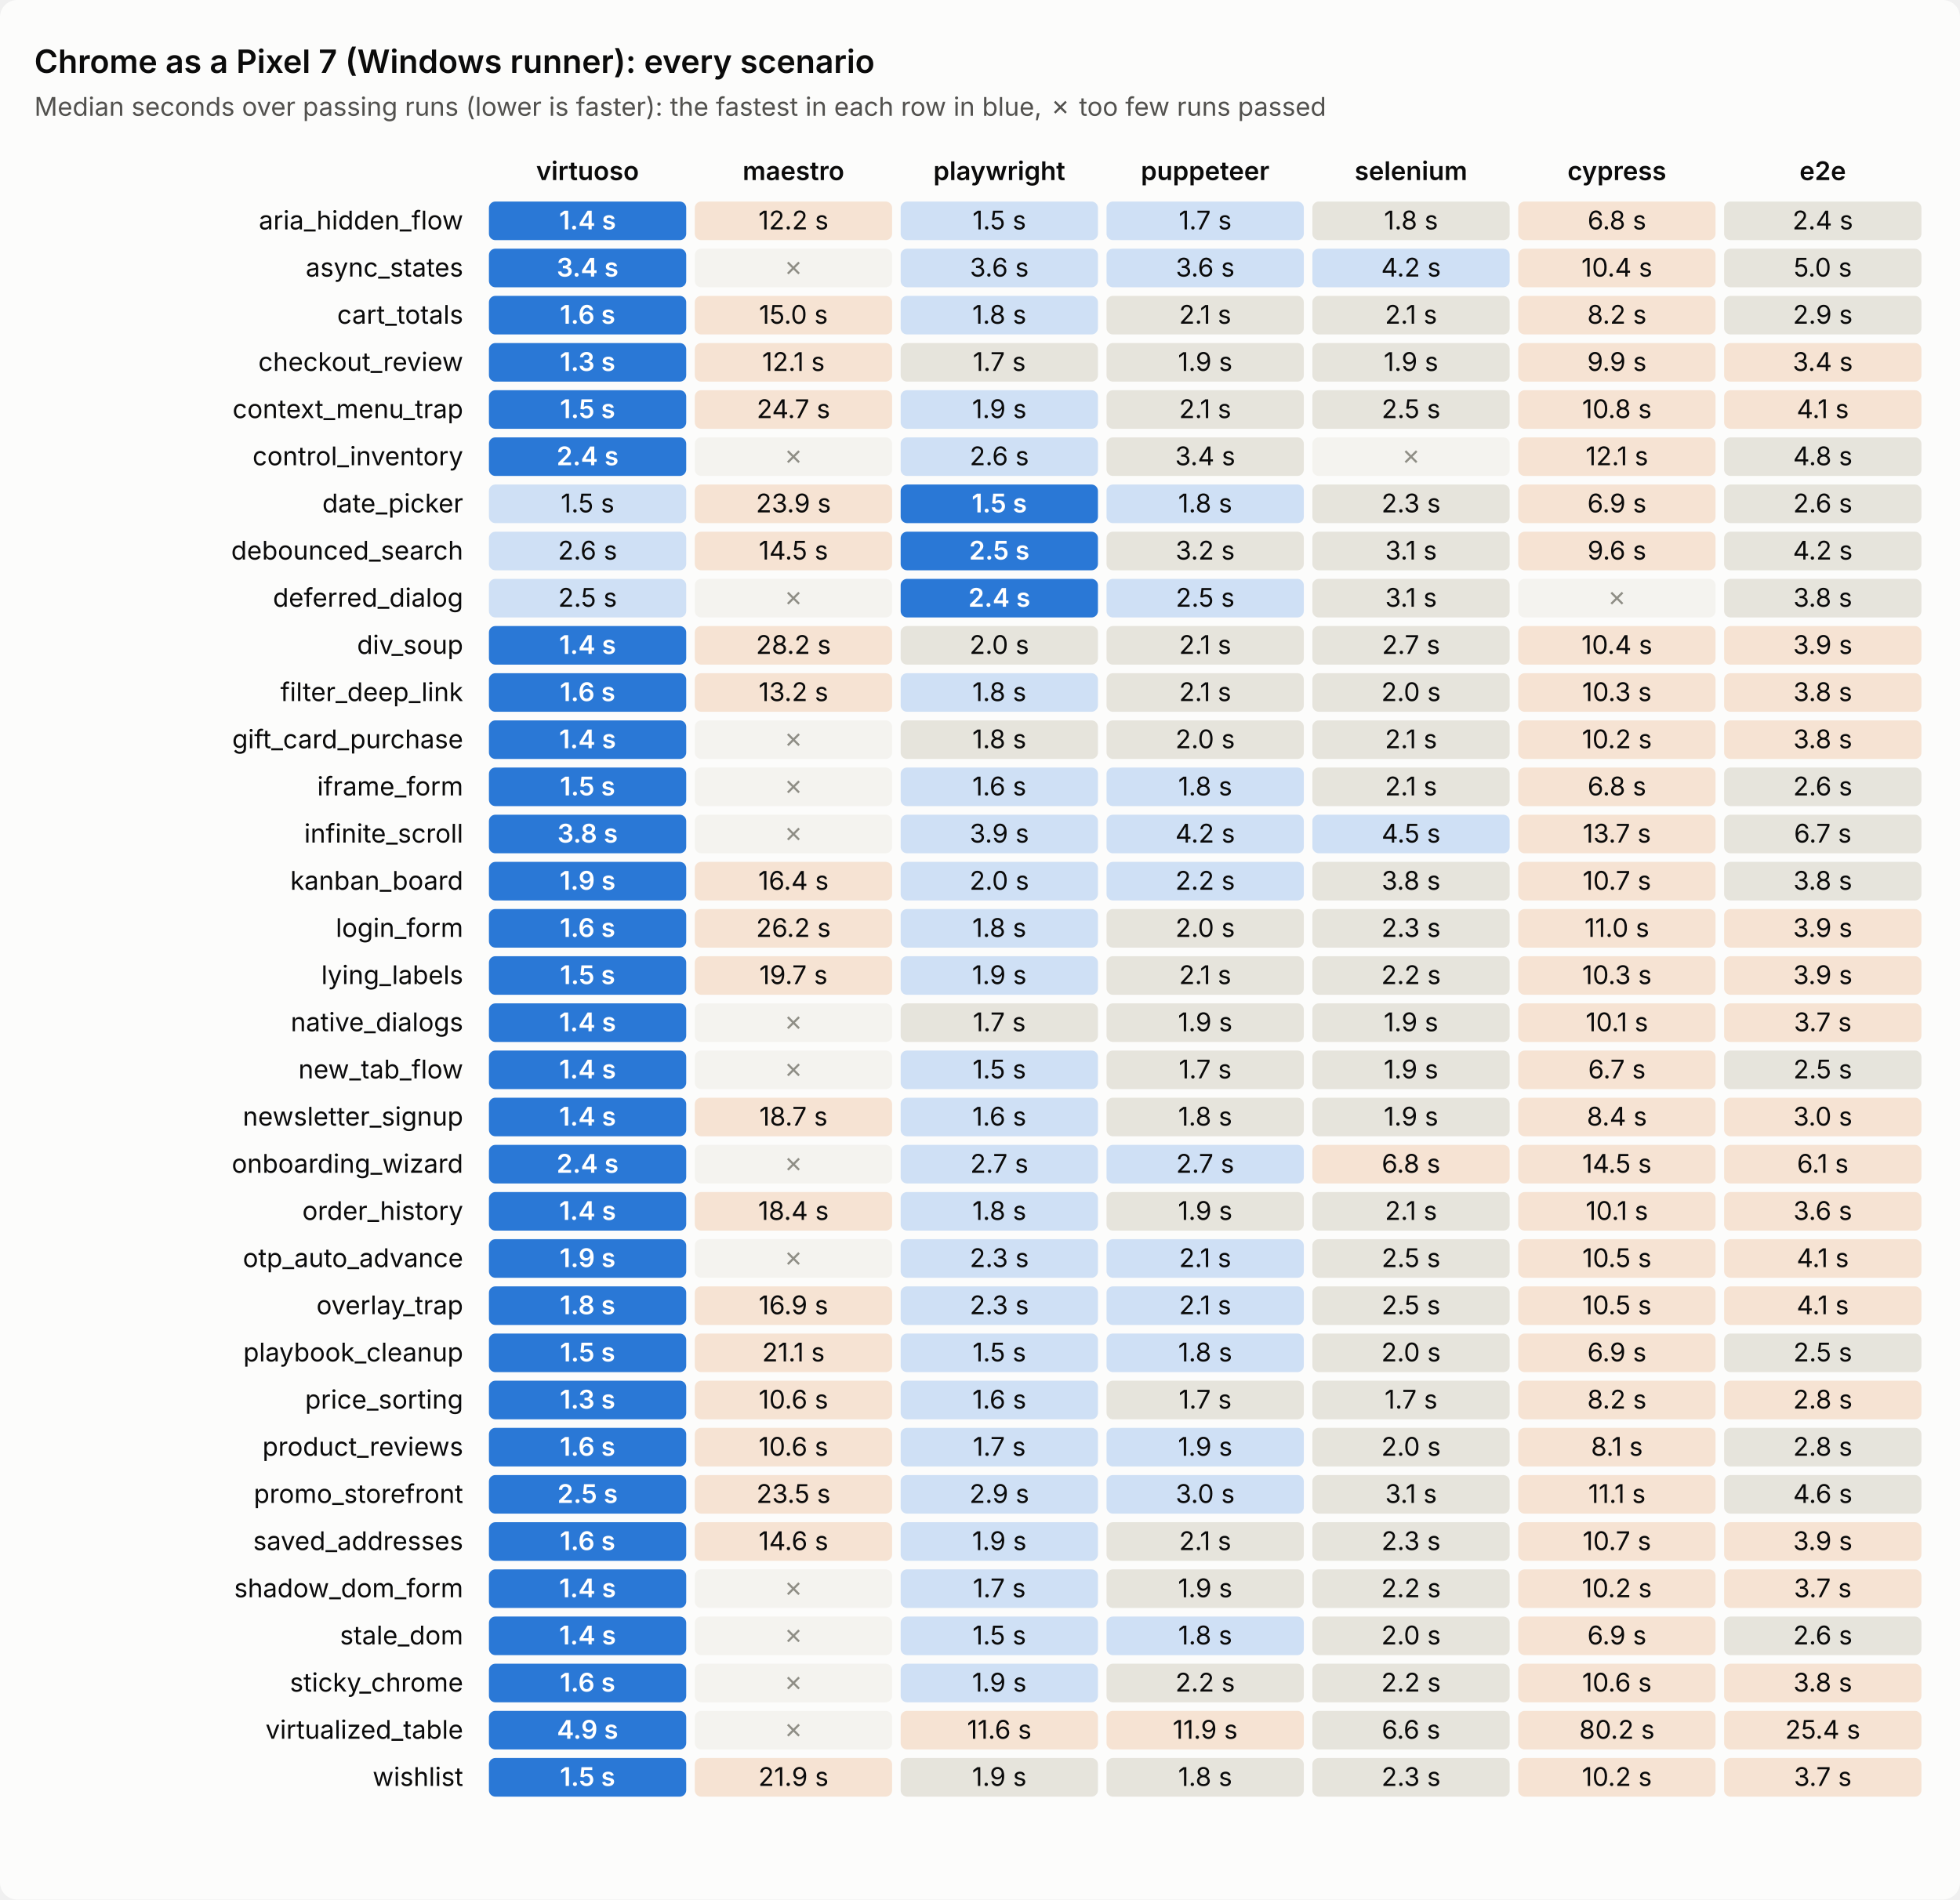
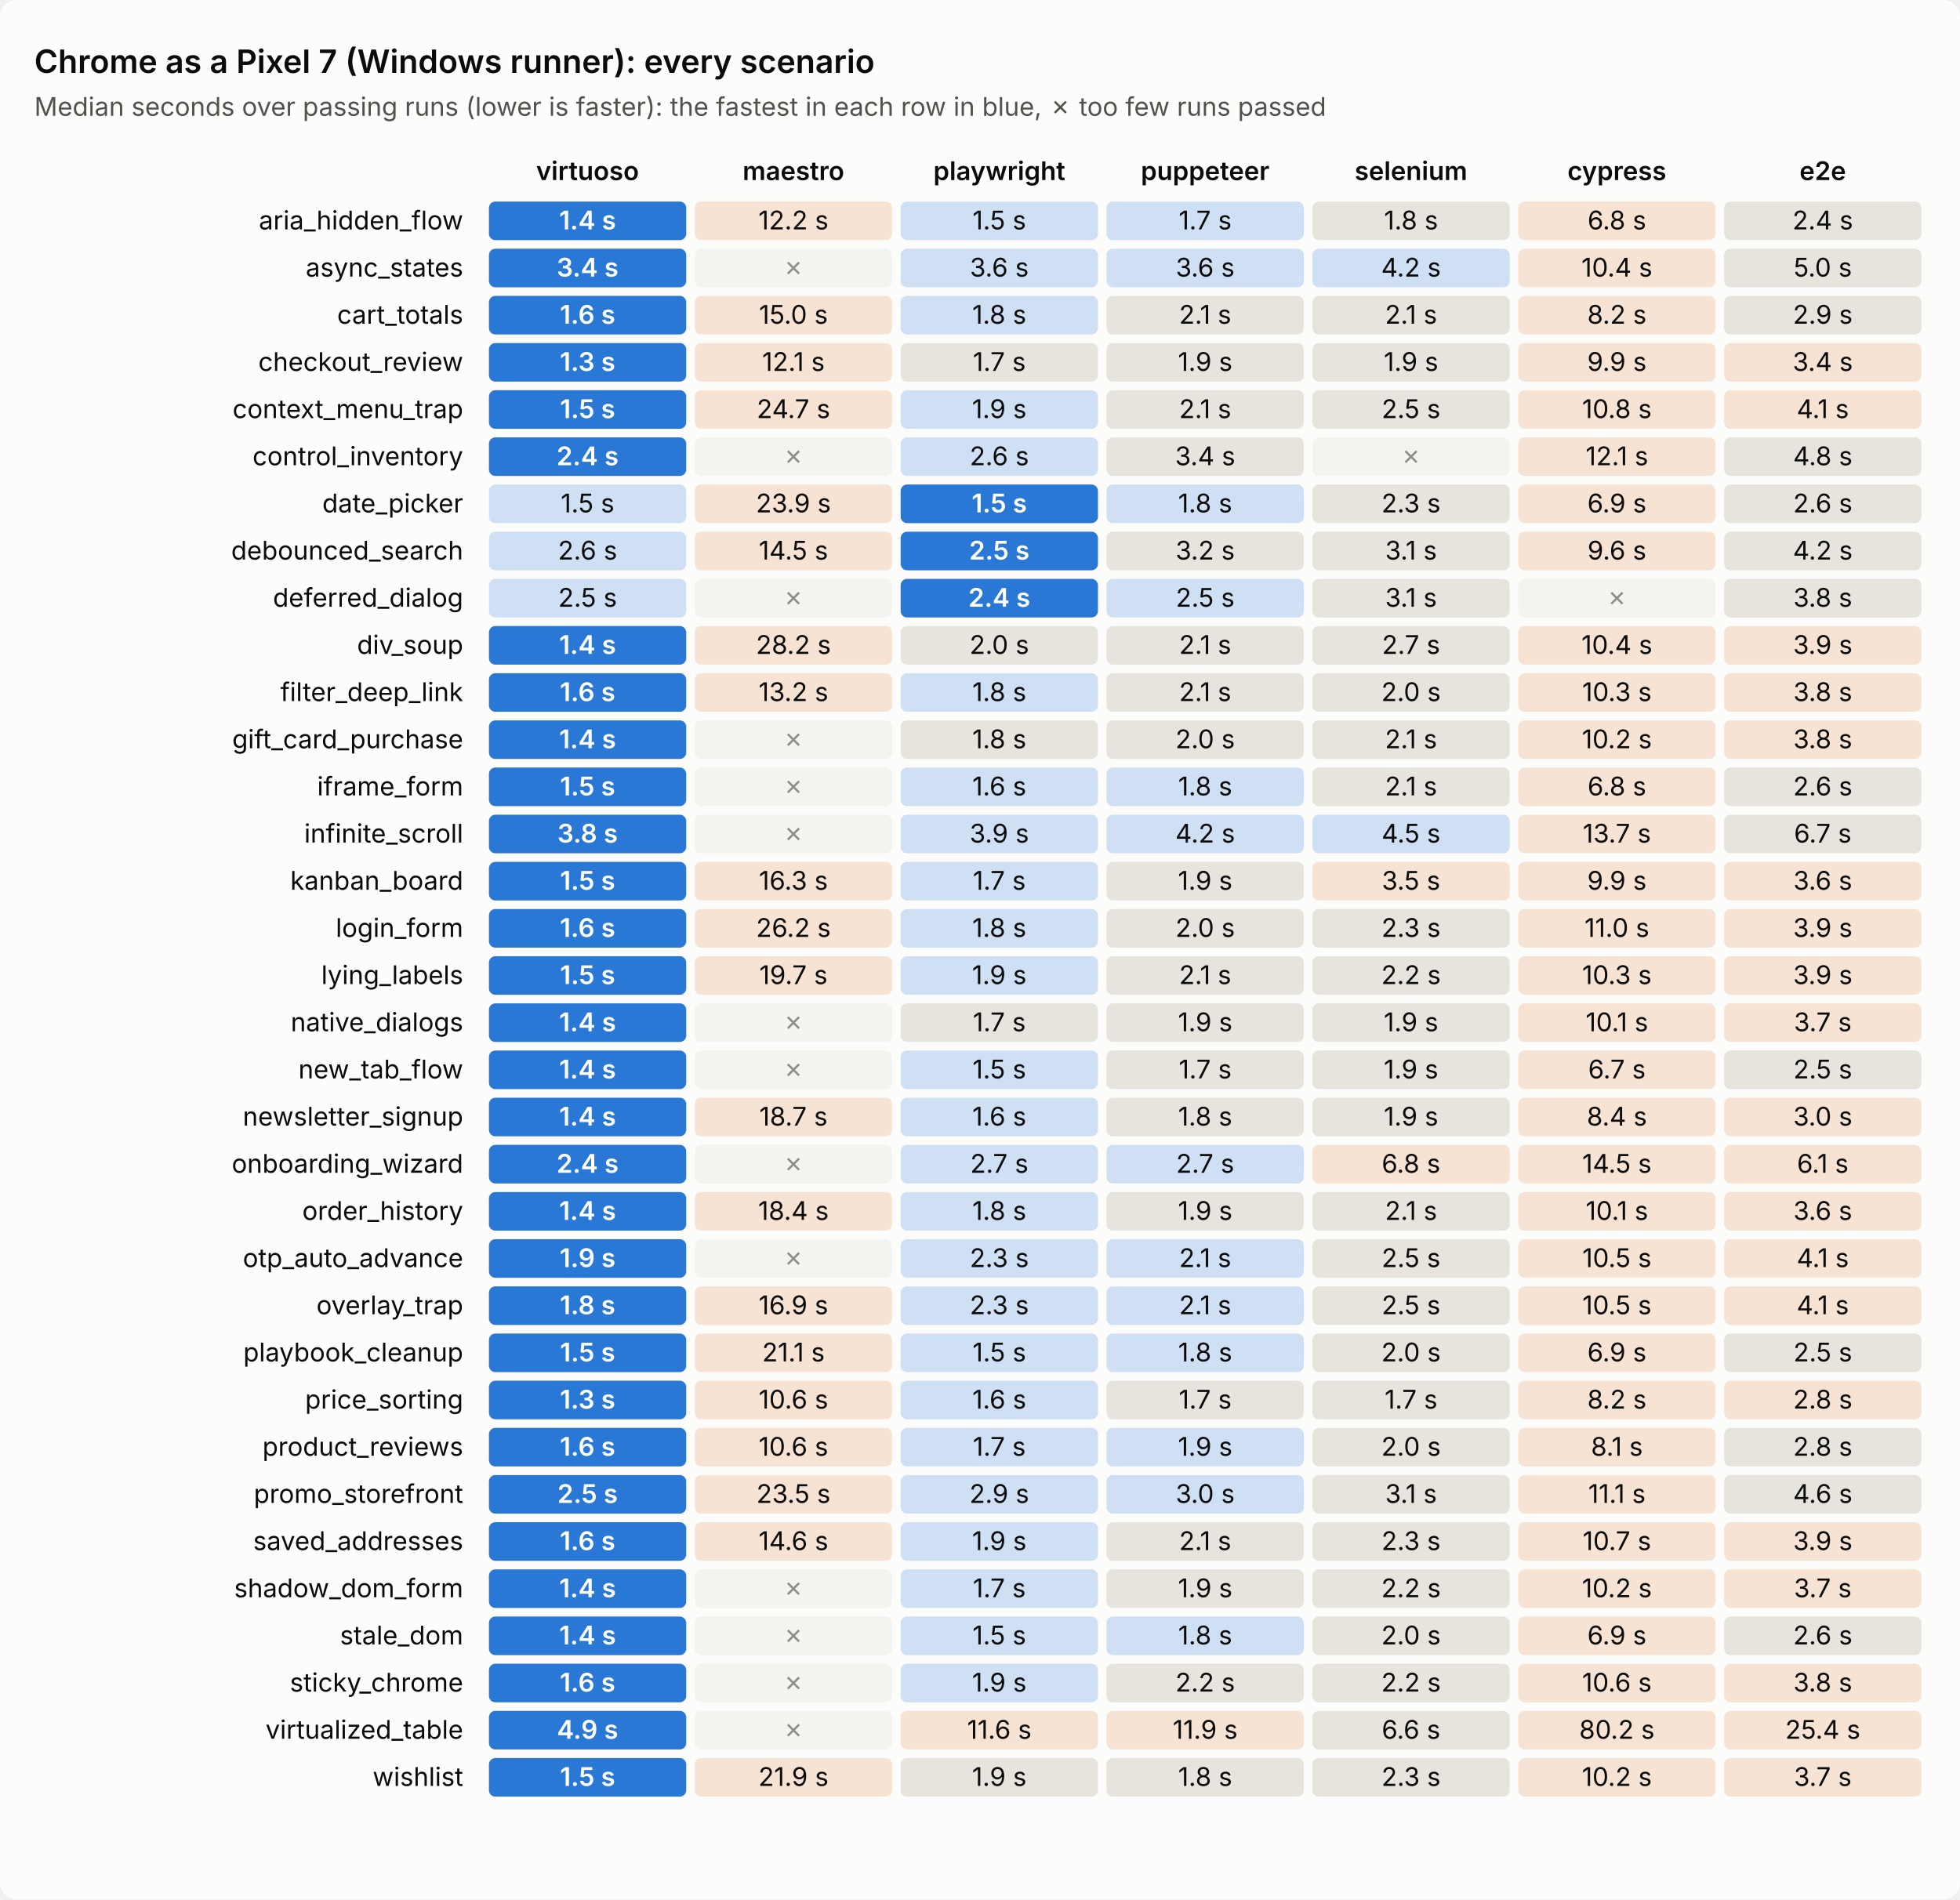
<svg xmlns="http://www.w3.org/2000/svg" viewBox="0 0 914 886" width="914" height="886" role="img" aria-label="Chrome as a Pixel 7 (Windows runner): every scenario's time per tool">
  <style>text{font:12px system-ui,-apple-system,'Segoe UI',sans-serif;fill:#0b0b0b}.sub{fill:#52514e}.title{font-size:15px;font-weight:600}.head{font-weight:600}         .bg{fill:#fcfcfb}.cell{fill:#efeee9}.best{fill:#2a78d6}.best+text{fill:#fff;font-weight:600}.near{fill:#cfe0f5}.mid{fill:#e6e4dc}.far{fill:#f6e3d3}.fail{fill:#f4f3ef}.fail+text{fill:#8f8e86}         @media (prefers-color-scheme: dark){.bg{fill:#1a1a19}text{fill:#f0efec}.sub{fill:#c3c2b7}.cell{fill:#2a2a28}.best{fill:#3987e5}.near{fill:#24364d}.mid{fill:#33322f}.far{fill:#4a3527}.fail{fill:#222221}.fail+text{fill:#7a7970}}</style>
  <rect class="bg" width="914" height="886" rx="8" />
  <text class="title" x="16" y="34.0">Chrome as a Pixel 7 (Windows runner): every scenario</text>
  <text class="sub" x="16" y="54.0">Median seconds over passing runs (lower is faster): the fastest in each row in blue, ✗ too few runs passed</text>
  <text class="head" x="274.0" y="84.0" text-anchor="middle">virtuoso</text>
  <text class="head" x="370.0" y="84.0" text-anchor="middle">maestro</text>
  <text class="head" x="466.0" y="84.0" text-anchor="middle">playwright</text>
  <text class="head" x="562.0" y="84.0" text-anchor="middle">puppeteer</text>
  <text class="head" x="658.0" y="84.0" text-anchor="middle">selenium</text>
  <text class="head" x="754.0" y="84.0" text-anchor="middle">cypress</text>
  <text class="head" x="850.0" y="84.0" text-anchor="middle">e2e</text>
  <text x="216.0" y="107.0" text-anchor="end">aria_hidden_flow</text>
  <rect class="cell best" x="228.0" y="94.0" width="92.0" height="18.0" rx="3" />
  <text x="274.0" y="107.0" text-anchor="middle">1.4 s</text>
  <rect class="cell far" x="324.0" y="94.0" width="92.0" height="18.0" rx="3" />
  <text x="370.0" y="107.0" text-anchor="middle">12.2 s</text>
  <rect class="cell near" x="420.0" y="94.0" width="92.0" height="18.0" rx="3" />
  <text x="466.0" y="107.0" text-anchor="middle">1.5 s</text>
  <rect class="cell near" x="516.0" y="94.0" width="92.0" height="18.0" rx="3" />
  <text x="562.0" y="107.0" text-anchor="middle">1.7 s</text>
  <rect class="cell mid" x="612.0" y="94.0" width="92.0" height="18.0" rx="3" />
  <text x="658.0" y="107.0" text-anchor="middle">1.8 s</text>
  <rect class="cell far" x="708.0" y="94.0" width="92.0" height="18.0" rx="3" />
  <text x="754.0" y="107.0" text-anchor="middle">6.8 s</text>
  <rect class="cell mid" x="804.0" y="94.0" width="92.0" height="18.0" rx="3" />
  <text x="850.0" y="107.0" text-anchor="middle">2.4 s</text>
  <text x="216.0" y="129.0" text-anchor="end">async_states</text>
  <rect class="cell best" x="228.0" y="116.0" width="92.0" height="18.0" rx="3" />
  <text x="274.0" y="129.0" text-anchor="middle">3.4 s</text>
  <rect class="cell fail" x="324.0" y="116.0" width="92.0" height="18.0" rx="3" />
  <text x="370.0" y="129.0" text-anchor="middle">✗</text>
  <rect class="cell near" x="420.0" y="116.0" width="92.0" height="18.0" rx="3" />
  <text x="466.0" y="129.0" text-anchor="middle">3.6 s</text>
  <rect class="cell near" x="516.0" y="116.0" width="92.0" height="18.0" rx="3" />
  <text x="562.0" y="129.0" text-anchor="middle">3.6 s</text>
  <rect class="cell near" x="612.0" y="116.0" width="92.0" height="18.0" rx="3" />
  <text x="658.0" y="129.0" text-anchor="middle">4.2 s</text>
  <rect class="cell far" x="708.0" y="116.0" width="92.0" height="18.0" rx="3" />
  <text x="754.0" y="129.0" text-anchor="middle">10.4 s</text>
  <rect class="cell mid" x="804.0" y="116.0" width="92.0" height="18.0" rx="3" />
  <text x="850.0" y="129.0" text-anchor="middle">5.0 s</text>
  <text x="216.0" y="151.0" text-anchor="end">cart_totals</text>
  <rect class="cell best" x="228.0" y="138.0" width="92.0" height="18.0" rx="3" />
  <text x="274.0" y="151.0" text-anchor="middle">1.6 s</text>
  <rect class="cell far" x="324.0" y="138.0" width="92.0" height="18.0" rx="3" />
  <text x="370.0" y="151.0" text-anchor="middle">15.0 s</text>
  <rect class="cell near" x="420.0" y="138.0" width="92.0" height="18.0" rx="3" />
  <text x="466.0" y="151.0" text-anchor="middle">1.8 s</text>
  <rect class="cell mid" x="516.0" y="138.0" width="92.0" height="18.0" rx="3" />
  <text x="562.0" y="151.0" text-anchor="middle">2.1 s</text>
  <rect class="cell mid" x="612.0" y="138.0" width="92.0" height="18.0" rx="3" />
  <text x="658.0" y="151.0" text-anchor="middle">2.1 s</text>
  <rect class="cell far" x="708.0" y="138.0" width="92.0" height="18.0" rx="3" />
  <text x="754.0" y="151.0" text-anchor="middle">8.2 s</text>
  <rect class="cell mid" x="804.0" y="138.0" width="92.0" height="18.0" rx="3" />
  <text x="850.0" y="151.0" text-anchor="middle">2.9 s</text>
  <text x="216.0" y="173.0" text-anchor="end">checkout_review</text>
  <rect class="cell best" x="228.0" y="160.0" width="92.0" height="18.0" rx="3" />
  <text x="274.0" y="173.0" text-anchor="middle">1.3 s</text>
  <rect class="cell far" x="324.0" y="160.0" width="92.0" height="18.0" rx="3" />
  <text x="370.0" y="173.0" text-anchor="middle">12.1 s</text>
  <rect class="cell mid" x="420.0" y="160.0" width="92.0" height="18.0" rx="3" />
  <text x="466.0" y="173.0" text-anchor="middle">1.7 s</text>
  <rect class="cell mid" x="516.0" y="160.0" width="92.0" height="18.0" rx="3" />
  <text x="562.0" y="173.0" text-anchor="middle">1.9 s</text>
  <rect class="cell mid" x="612.0" y="160.0" width="92.0" height="18.0" rx="3" />
  <text x="658.0" y="173.0" text-anchor="middle">1.9 s</text>
  <rect class="cell far" x="708.0" y="160.0" width="92.0" height="18.0" rx="3" />
  <text x="754.0" y="173.0" text-anchor="middle">9.9 s</text>
  <rect class="cell far" x="804.0" y="160.0" width="92.0" height="18.0" rx="3" />
  <text x="850.0" y="173.0" text-anchor="middle">3.4 s</text>
  <text x="216.0" y="195.0" text-anchor="end">context_menu_trap</text>
  <rect class="cell best" x="228.0" y="182.0" width="92.0" height="18.0" rx="3" />
  <text x="274.0" y="195.0" text-anchor="middle">1.5 s</text>
  <rect class="cell far" x="324.0" y="182.0" width="92.0" height="18.0" rx="3" />
  <text x="370.0" y="195.0" text-anchor="middle">24.7 s</text>
  <rect class="cell near" x="420.0" y="182.0" width="92.0" height="18.0" rx="3" />
  <text x="466.0" y="195.0" text-anchor="middle">1.9 s</text>
  <rect class="cell mid" x="516.0" y="182.0" width="92.0" height="18.0" rx="3" />
  <text x="562.0" y="195.0" text-anchor="middle">2.1 s</text>
  <rect class="cell mid" x="612.0" y="182.0" width="92.0" height="18.0" rx="3" />
  <text x="658.0" y="195.0" text-anchor="middle">2.5 s</text>
  <rect class="cell far" x="708.0" y="182.0" width="92.0" height="18.0" rx="3" />
  <text x="754.0" y="195.0" text-anchor="middle">10.8 s</text>
  <rect class="cell far" x="804.0" y="182.0" width="92.0" height="18.0" rx="3" />
  <text x="850.0" y="195.0" text-anchor="middle">4.1 s</text>
  <text x="216.0" y="217.0" text-anchor="end">control_inventory</text>
  <rect class="cell best" x="228.0" y="204.0" width="92.0" height="18.0" rx="3" />
  <text x="274.0" y="217.0" text-anchor="middle">2.4 s</text>
  <rect class="cell fail" x="324.0" y="204.0" width="92.0" height="18.0" rx="3" />
  <text x="370.0" y="217.0" text-anchor="middle">✗</text>
  <rect class="cell near" x="420.0" y="204.0" width="92.0" height="18.0" rx="3" />
  <text x="466.0" y="217.0" text-anchor="middle">2.6 s</text>
  <rect class="cell mid" x="516.0" y="204.0" width="92.0" height="18.0" rx="3" />
  <text x="562.0" y="217.0" text-anchor="middle">3.4 s</text>
  <rect class="cell fail" x="612.0" y="204.0" width="92.0" height="18.0" rx="3" />
  <text x="658.0" y="217.0" text-anchor="middle">✗</text>
  <rect class="cell far" x="708.0" y="204.0" width="92.0" height="18.0" rx="3" />
  <text x="754.0" y="217.0" text-anchor="middle">12.1 s</text>
  <rect class="cell mid" x="804.0" y="204.0" width="92.0" height="18.0" rx="3" />
  <text x="850.0" y="217.0" text-anchor="middle">4.8 s</text>
  <text x="216.0" y="239.0" text-anchor="end">date_picker</text>
  <rect class="cell near" x="228.0" y="226.0" width="92.0" height="18.0" rx="3" />
  <text x="274.0" y="239.0" text-anchor="middle">1.5 s</text>
  <rect class="cell far" x="324.0" y="226.0" width="92.0" height="18.0" rx="3" />
  <text x="370.0" y="239.0" text-anchor="middle">23.9 s</text>
  <rect class="cell best" x="420.0" y="226.0" width="92.0" height="18.0" rx="3" />
  <text x="466.0" y="239.0" text-anchor="middle">1.5 s</text>
  <rect class="cell near" x="516.0" y="226.0" width="92.0" height="18.0" rx="3" />
  <text x="562.0" y="239.0" text-anchor="middle">1.8 s</text>
  <rect class="cell mid" x="612.0" y="226.0" width="92.0" height="18.0" rx="3" />
  <text x="658.0" y="239.0" text-anchor="middle">2.3 s</text>
  <rect class="cell far" x="708.0" y="226.0" width="92.0" height="18.0" rx="3" />
  <text x="754.0" y="239.0" text-anchor="middle">6.9 s</text>
  <rect class="cell mid" x="804.0" y="226.0" width="92.0" height="18.0" rx="3" />
  <text x="850.0" y="239.0" text-anchor="middle">2.6 s</text>
  <text x="216.0" y="261.0" text-anchor="end">debounced_search</text>
  <rect class="cell near" x="228.0" y="248.0" width="92.0" height="18.0" rx="3" />
  <text x="274.0" y="261.0" text-anchor="middle">2.6 s</text>
  <rect class="cell far" x="324.0" y="248.0" width="92.0" height="18.0" rx="3" />
  <text x="370.0" y="261.0" text-anchor="middle">14.5 s</text>
  <rect class="cell best" x="420.0" y="248.0" width="92.0" height="18.0" rx="3" />
  <text x="466.0" y="261.0" text-anchor="middle">2.5 s</text>
  <rect class="cell mid" x="516.0" y="248.0" width="92.0" height="18.0" rx="3" />
  <text x="562.0" y="261.0" text-anchor="middle">3.2 s</text>
  <rect class="cell mid" x="612.0" y="248.0" width="92.0" height="18.0" rx="3" />
  <text x="658.0" y="261.0" text-anchor="middle">3.1 s</text>
  <rect class="cell far" x="708.0" y="248.0" width="92.0" height="18.0" rx="3" />
  <text x="754.0" y="261.0" text-anchor="middle">9.6 s</text>
  <rect class="cell mid" x="804.0" y="248.0" width="92.0" height="18.0" rx="3" />
  <text x="850.0" y="261.0" text-anchor="middle">4.2 s</text>
  <text x="216.0" y="283.0" text-anchor="end">deferred_dialog</text>
  <rect class="cell near" x="228.0" y="270.0" width="92.0" height="18.0" rx="3" />
  <text x="274.0" y="283.0" text-anchor="middle">2.5 s</text>
  <rect class="cell fail" x="324.0" y="270.0" width="92.0" height="18.0" rx="3" />
  <text x="370.0" y="283.0" text-anchor="middle">✗</text>
  <rect class="cell best" x="420.0" y="270.0" width="92.0" height="18.0" rx="3" />
  <text x="466.0" y="283.0" text-anchor="middle">2.4 s</text>
  <rect class="cell near" x="516.0" y="270.0" width="92.0" height="18.0" rx="3" />
  <text x="562.0" y="283.0" text-anchor="middle">2.5 s</text>
  <rect class="cell mid" x="612.0" y="270.0" width="92.0" height="18.0" rx="3" />
  <text x="658.0" y="283.0" text-anchor="middle">3.1 s</text>
  <rect class="cell fail" x="708.0" y="270.0" width="92.0" height="18.0" rx="3" />
  <text x="754.0" y="283.0" text-anchor="middle">✗</text>
  <rect class="cell mid" x="804.0" y="270.0" width="92.0" height="18.0" rx="3" />
  <text x="850.0" y="283.0" text-anchor="middle">3.8 s</text>
  <text x="216.0" y="305.0" text-anchor="end">div_soup</text>
  <rect class="cell best" x="228.0" y="292.0" width="92.0" height="18.0" rx="3" />
  <text x="274.0" y="305.0" text-anchor="middle">1.4 s</text>
  <rect class="cell far" x="324.0" y="292.0" width="92.0" height="18.0" rx="3" />
  <text x="370.0" y="305.0" text-anchor="middle">28.2 s</text>
  <rect class="cell mid" x="420.0" y="292.0" width="92.0" height="18.0" rx="3" />
  <text x="466.0" y="305.0" text-anchor="middle">2.0 s</text>
  <rect class="cell mid" x="516.0" y="292.0" width="92.0" height="18.0" rx="3" />
  <text x="562.0" y="305.0" text-anchor="middle">2.1 s</text>
  <rect class="cell mid" x="612.0" y="292.0" width="92.0" height="18.0" rx="3" />
  <text x="658.0" y="305.0" text-anchor="middle">2.7 s</text>
  <rect class="cell far" x="708.0" y="292.0" width="92.0" height="18.0" rx="3" />
  <text x="754.0" y="305.0" text-anchor="middle">10.4 s</text>
  <rect class="cell far" x="804.0" y="292.0" width="92.0" height="18.0" rx="3" />
  <text x="850.0" y="305.0" text-anchor="middle">3.9 s</text>
  <text x="216.0" y="327.0" text-anchor="end">filter_deep_link</text>
  <rect class="cell best" x="228.0" y="314.0" width="92.0" height="18.0" rx="3" />
  <text x="274.0" y="327.0" text-anchor="middle">1.6 s</text>
  <rect class="cell far" x="324.0" y="314.0" width="92.0" height="18.0" rx="3" />
  <text x="370.0" y="327.0" text-anchor="middle">13.2 s</text>
  <rect class="cell near" x="420.0" y="314.0" width="92.0" height="18.0" rx="3" />
  <text x="466.0" y="327.0" text-anchor="middle">1.8 s</text>
  <rect class="cell mid" x="516.0" y="314.0" width="92.0" height="18.0" rx="3" />
  <text x="562.0" y="327.0" text-anchor="middle">2.1 s</text>
  <rect class="cell mid" x="612.0" y="314.0" width="92.0" height="18.0" rx="3" />
  <text x="658.0" y="327.0" text-anchor="middle">2.0 s</text>
  <rect class="cell far" x="708.0" y="314.0" width="92.0" height="18.0" rx="3" />
  <text x="754.0" y="327.0" text-anchor="middle">10.3 s</text>
  <rect class="cell far" x="804.0" y="314.0" width="92.0" height="18.0" rx="3" />
  <text x="850.0" y="327.0" text-anchor="middle">3.8 s</text>
  <text x="216.0" y="349.0" text-anchor="end">gift_card_purchase</text>
  <rect class="cell best" x="228.0" y="336.0" width="92.0" height="18.0" rx="3" />
  <text x="274.0" y="349.0" text-anchor="middle">1.4 s</text>
  <rect class="cell fail" x="324.0" y="336.0" width="92.0" height="18.0" rx="3" />
  <text x="370.0" y="349.0" text-anchor="middle">✗</text>
  <rect class="cell mid" x="420.0" y="336.0" width="92.0" height="18.0" rx="3" />
  <text x="466.0" y="349.0" text-anchor="middle">1.8 s</text>
  <rect class="cell mid" x="516.0" y="336.0" width="92.0" height="18.0" rx="3" />
  <text x="562.0" y="349.0" text-anchor="middle">2.0 s</text>
  <rect class="cell mid" x="612.0" y="336.0" width="92.0" height="18.0" rx="3" />
  <text x="658.0" y="349.0" text-anchor="middle">2.1 s</text>
  <rect class="cell far" x="708.0" y="336.0" width="92.0" height="18.0" rx="3" />
  <text x="754.0" y="349.0" text-anchor="middle">10.2 s</text>
  <rect class="cell far" x="804.0" y="336.0" width="92.0" height="18.0" rx="3" />
  <text x="850.0" y="349.0" text-anchor="middle">3.8 s</text>
  <text x="216.0" y="371.0" text-anchor="end">iframe_form</text>
  <rect class="cell best" x="228.0" y="358.0" width="92.0" height="18.0" rx="3" />
  <text x="274.0" y="371.0" text-anchor="middle">1.5 s</text>
  <rect class="cell fail" x="324.0" y="358.0" width="92.0" height="18.0" rx="3" />
  <text x="370.0" y="371.0" text-anchor="middle">✗</text>
  <rect class="cell near" x="420.0" y="358.0" width="92.0" height="18.0" rx="3" />
  <text x="466.0" y="371.0" text-anchor="middle">1.6 s</text>
  <rect class="cell near" x="516.0" y="358.0" width="92.0" height="18.0" rx="3" />
  <text x="562.0" y="371.0" text-anchor="middle">1.8 s</text>
  <rect class="cell mid" x="612.0" y="358.0" width="92.0" height="18.0" rx="3" />
  <text x="658.0" y="371.0" text-anchor="middle">2.1 s</text>
  <rect class="cell far" x="708.0" y="358.0" width="92.0" height="18.0" rx="3" />
  <text x="754.0" y="371.0" text-anchor="middle">6.8 s</text>
  <rect class="cell mid" x="804.0" y="358.0" width="92.0" height="18.0" rx="3" />
  <text x="850.0" y="371.0" text-anchor="middle">2.6 s</text>
  <text x="216.0" y="393.0" text-anchor="end">infinite_scroll</text>
  <rect class="cell best" x="228.0" y="380.0" width="92.0" height="18.0" rx="3" />
  <text x="274.0" y="393.0" text-anchor="middle">3.8 s</text>
  <rect class="cell fail" x="324.0" y="380.0" width="92.0" height="18.0" rx="3" />
  <text x="370.0" y="393.0" text-anchor="middle">✗</text>
  <rect class="cell near" x="420.0" y="380.0" width="92.0" height="18.0" rx="3" />
  <text x="466.0" y="393.0" text-anchor="middle">3.9 s</text>
  <rect class="cell near" x="516.0" y="380.0" width="92.0" height="18.0" rx="3" />
  <text x="562.0" y="393.0" text-anchor="middle">4.2 s</text>
  <rect class="cell near" x="612.0" y="380.0" width="92.0" height="18.0" rx="3" />
  <text x="658.0" y="393.0" text-anchor="middle">4.5 s</text>
  <rect class="cell far" x="708.0" y="380.0" width="92.0" height="18.0" rx="3" />
  <text x="754.0" y="393.0" text-anchor="middle">13.7 s</text>
  <rect class="cell mid" x="804.0" y="380.0" width="92.0" height="18.0" rx="3" />
  <text x="850.0" y="393.0" text-anchor="middle">6.7 s</text>
  <text x="216.0" y="415.0" text-anchor="end">kanban_board</text>
  <rect class="cell best" x="228.0" y="402.0" width="92.0" height="18.0" rx="3" />
-   <text x="274.0" y="415.0" text-anchor="middle">1.9 s</text>
+   <text x="274.0" y="415.0" text-anchor="middle">1.5 s</text>
  <rect class="cell far" x="324.0" y="402.0" width="92.0" height="18.0" rx="3" />
-   <text x="370.0" y="415.0" text-anchor="middle">16.4 s</text>
+   <text x="370.0" y="415.0" text-anchor="middle">16.3 s</text>
  <rect class="cell near" x="420.0" y="402.0" width="92.0" height="18.0" rx="3" />
-   <text x="466.0" y="415.0" text-anchor="middle">2.0 s</text>
-   <rect class="cell near" x="516.0" y="402.0" width="92.0" height="18.0" rx="3" />
-   <text x="562.0" y="415.0" text-anchor="middle">2.2 s</text>
-   <rect class="cell mid" x="612.0" y="402.0" width="92.0" height="18.0" rx="3" />
-   <text x="658.0" y="415.0" text-anchor="middle">3.8 s</text>
+   <text x="466.0" y="415.0" text-anchor="middle">1.7 s</text>
+   <rect class="cell mid" x="516.0" y="402.0" width="92.0" height="18.0" rx="3" />
+   <text x="562.0" y="415.0" text-anchor="middle">1.9 s</text>
+   <rect class="cell far" x="612.0" y="402.0" width="92.0" height="18.0" rx="3" />
+   <text x="658.0" y="415.0" text-anchor="middle">3.5 s</text>
  <rect class="cell far" x="708.0" y="402.0" width="92.0" height="18.0" rx="3" />
-   <text x="754.0" y="415.0" text-anchor="middle">10.7 s</text>
-   <rect class="cell mid" x="804.0" y="402.0" width="92.0" height="18.0" rx="3" />
-   <text x="850.0" y="415.0" text-anchor="middle">3.8 s</text>
+   <text x="754.0" y="415.0" text-anchor="middle">9.9 s</text>
+   <rect class="cell far" x="804.0" y="402.0" width="92.0" height="18.0" rx="3" />
+   <text x="850.0" y="415.0" text-anchor="middle">3.6 s</text>
  <text x="216.0" y="437.0" text-anchor="end">login_form</text>
  <rect class="cell best" x="228.0" y="424.0" width="92.0" height="18.0" rx="3" />
  <text x="274.0" y="437.0" text-anchor="middle">1.6 s</text>
  <rect class="cell far" x="324.0" y="424.0" width="92.0" height="18.0" rx="3" />
  <text x="370.0" y="437.0" text-anchor="middle">26.2 s</text>
  <rect class="cell near" x="420.0" y="424.0" width="92.0" height="18.0" rx="3" />
  <text x="466.0" y="437.0" text-anchor="middle">1.8 s</text>
  <rect class="cell mid" x="516.0" y="424.0" width="92.0" height="18.0" rx="3" />
  <text x="562.0" y="437.0" text-anchor="middle">2.0 s</text>
  <rect class="cell mid" x="612.0" y="424.0" width="92.0" height="18.0" rx="3" />
  <text x="658.0" y="437.0" text-anchor="middle">2.3 s</text>
  <rect class="cell far" x="708.0" y="424.0" width="92.0" height="18.0" rx="3" />
  <text x="754.0" y="437.0" text-anchor="middle">11.0 s</text>
  <rect class="cell far" x="804.0" y="424.0" width="92.0" height="18.0" rx="3" />
  <text x="850.0" y="437.0" text-anchor="middle">3.9 s</text>
  <text x="216.0" y="459.0" text-anchor="end">lying_labels</text>
  <rect class="cell best" x="228.0" y="446.0" width="92.0" height="18.0" rx="3" />
  <text x="274.0" y="459.0" text-anchor="middle">1.5 s</text>
  <rect class="cell far" x="324.0" y="446.0" width="92.0" height="18.0" rx="3" />
  <text x="370.0" y="459.0" text-anchor="middle">19.7 s</text>
  <rect class="cell near" x="420.0" y="446.0" width="92.0" height="18.0" rx="3" />
  <text x="466.0" y="459.0" text-anchor="middle">1.9 s</text>
  <rect class="cell mid" x="516.0" y="446.0" width="92.0" height="18.0" rx="3" />
  <text x="562.0" y="459.0" text-anchor="middle">2.1 s</text>
  <rect class="cell mid" x="612.0" y="446.0" width="92.0" height="18.0" rx="3" />
  <text x="658.0" y="459.0" text-anchor="middle">2.2 s</text>
  <rect class="cell far" x="708.0" y="446.0" width="92.0" height="18.0" rx="3" />
  <text x="754.0" y="459.0" text-anchor="middle">10.3 s</text>
  <rect class="cell far" x="804.0" y="446.0" width="92.0" height="18.0" rx="3" />
  <text x="850.0" y="459.0" text-anchor="middle">3.9 s</text>
  <text x="216.0" y="481.0" text-anchor="end">native_dialogs</text>
  <rect class="cell best" x="228.0" y="468.0" width="92.0" height="18.0" rx="3" />
  <text x="274.0" y="481.0" text-anchor="middle">1.4 s</text>
  <rect class="cell fail" x="324.0" y="468.0" width="92.0" height="18.0" rx="3" />
  <text x="370.0" y="481.0" text-anchor="middle">✗</text>
  <rect class="cell mid" x="420.0" y="468.0" width="92.0" height="18.0" rx="3" />
  <text x="466.0" y="481.0" text-anchor="middle">1.7 s</text>
  <rect class="cell mid" x="516.0" y="468.0" width="92.0" height="18.0" rx="3" />
  <text x="562.0" y="481.0" text-anchor="middle">1.9 s</text>
  <rect class="cell mid" x="612.0" y="468.0" width="92.0" height="18.0" rx="3" />
  <text x="658.0" y="481.0" text-anchor="middle">1.9 s</text>
  <rect class="cell far" x="708.0" y="468.0" width="92.0" height="18.0" rx="3" />
  <text x="754.0" y="481.0" text-anchor="middle">10.1 s</text>
  <rect class="cell far" x="804.0" y="468.0" width="92.0" height="18.0" rx="3" />
  <text x="850.0" y="481.0" text-anchor="middle">3.7 s</text>
  <text x="216.0" y="503.0" text-anchor="end">new_tab_flow</text>
  <rect class="cell best" x="228.0" y="490.0" width="92.0" height="18.0" rx="3" />
  <text x="274.0" y="503.0" text-anchor="middle">1.4 s</text>
  <rect class="cell fail" x="324.0" y="490.0" width="92.0" height="18.0" rx="3" />
  <text x="370.0" y="503.0" text-anchor="middle">✗</text>
  <rect class="cell near" x="420.0" y="490.0" width="92.0" height="18.0" rx="3" />
  <text x="466.0" y="503.0" text-anchor="middle">1.5 s</text>
  <rect class="cell mid" x="516.0" y="490.0" width="92.0" height="18.0" rx="3" />
  <text x="562.0" y="503.0" text-anchor="middle">1.7 s</text>
  <rect class="cell mid" x="612.0" y="490.0" width="92.0" height="18.0" rx="3" />
  <text x="658.0" y="503.0" text-anchor="middle">1.9 s</text>
  <rect class="cell far" x="708.0" y="490.0" width="92.0" height="18.0" rx="3" />
  <text x="754.0" y="503.0" text-anchor="middle">6.7 s</text>
  <rect class="cell mid" x="804.0" y="490.0" width="92.0" height="18.0" rx="3" />
  <text x="850.0" y="503.0" text-anchor="middle">2.5 s</text>
  <text x="216.0" y="525.0" text-anchor="end">newsletter_signup</text>
  <rect class="cell best" x="228.0" y="512.0" width="92.0" height="18.0" rx="3" />
  <text x="274.0" y="525.0" text-anchor="middle">1.4 s</text>
  <rect class="cell far" x="324.0" y="512.0" width="92.0" height="18.0" rx="3" />
  <text x="370.0" y="525.0" text-anchor="middle">18.7 s</text>
  <rect class="cell near" x="420.0" y="512.0" width="92.0" height="18.0" rx="3" />
  <text x="466.0" y="525.0" text-anchor="middle">1.6 s</text>
  <rect class="cell mid" x="516.0" y="512.0" width="92.0" height="18.0" rx="3" />
  <text x="562.0" y="525.0" text-anchor="middle">1.8 s</text>
  <rect class="cell mid" x="612.0" y="512.0" width="92.0" height="18.0" rx="3" />
  <text x="658.0" y="525.0" text-anchor="middle">1.9 s</text>
  <rect class="cell far" x="708.0" y="512.0" width="92.0" height="18.0" rx="3" />
  <text x="754.0" y="525.0" text-anchor="middle">8.4 s</text>
  <rect class="cell far" x="804.0" y="512.0" width="92.0" height="18.0" rx="3" />
  <text x="850.0" y="525.0" text-anchor="middle">3.0 s</text>
  <text x="216.0" y="547.0" text-anchor="end">onboarding_wizard</text>
  <rect class="cell best" x="228.0" y="534.0" width="92.0" height="18.0" rx="3" />
  <text x="274.0" y="547.0" text-anchor="middle">2.4 s</text>
  <rect class="cell fail" x="324.0" y="534.0" width="92.0" height="18.0" rx="3" />
  <text x="370.0" y="547.0" text-anchor="middle">✗</text>
  <rect class="cell near" x="420.0" y="534.0" width="92.0" height="18.0" rx="3" />
  <text x="466.0" y="547.0" text-anchor="middle">2.7 s</text>
  <rect class="cell near" x="516.0" y="534.0" width="92.0" height="18.0" rx="3" />
  <text x="562.0" y="547.0" text-anchor="middle">2.7 s</text>
  <rect class="cell far" x="612.0" y="534.0" width="92.0" height="18.0" rx="3" />
  <text x="658.0" y="547.0" text-anchor="middle">6.8 s</text>
  <rect class="cell far" x="708.0" y="534.0" width="92.0" height="18.0" rx="3" />
  <text x="754.0" y="547.0" text-anchor="middle">14.5 s</text>
  <rect class="cell far" x="804.0" y="534.0" width="92.0" height="18.0" rx="3" />
  <text x="850.0" y="547.0" text-anchor="middle">6.1 s</text>
  <text x="216.0" y="569.0" text-anchor="end">order_history</text>
  <rect class="cell best" x="228.0" y="556.0" width="92.0" height="18.0" rx="3" />
  <text x="274.0" y="569.0" text-anchor="middle">1.4 s</text>
  <rect class="cell far" x="324.0" y="556.0" width="92.0" height="18.0" rx="3" />
  <text x="370.0" y="569.0" text-anchor="middle">18.4 s</text>
  <rect class="cell near" x="420.0" y="556.0" width="92.0" height="18.0" rx="3" />
  <text x="466.0" y="569.0" text-anchor="middle">1.8 s</text>
  <rect class="cell mid" x="516.0" y="556.0" width="92.0" height="18.0" rx="3" />
  <text x="562.0" y="569.0" text-anchor="middle">1.9 s</text>
  <rect class="cell mid" x="612.0" y="556.0" width="92.0" height="18.0" rx="3" />
  <text x="658.0" y="569.0" text-anchor="middle">2.1 s</text>
  <rect class="cell far" x="708.0" y="556.0" width="92.0" height="18.0" rx="3" />
  <text x="754.0" y="569.0" text-anchor="middle">10.1 s</text>
  <rect class="cell far" x="804.0" y="556.0" width="92.0" height="18.0" rx="3" />
  <text x="850.0" y="569.0" text-anchor="middle">3.6 s</text>
  <text x="216.0" y="591.0" text-anchor="end">otp_auto_advance</text>
  <rect class="cell best" x="228.0" y="578.0" width="92.0" height="18.0" rx="3" />
  <text x="274.0" y="591.0" text-anchor="middle">1.9 s</text>
  <rect class="cell fail" x="324.0" y="578.0" width="92.0" height="18.0" rx="3" />
  <text x="370.0" y="591.0" text-anchor="middle">✗</text>
  <rect class="cell near" x="420.0" y="578.0" width="92.0" height="18.0" rx="3" />
  <text x="466.0" y="591.0" text-anchor="middle">2.3 s</text>
  <rect class="cell near" x="516.0" y="578.0" width="92.0" height="18.0" rx="3" />
  <text x="562.0" y="591.0" text-anchor="middle">2.1 s</text>
  <rect class="cell mid" x="612.0" y="578.0" width="92.0" height="18.0" rx="3" />
  <text x="658.0" y="591.0" text-anchor="middle">2.5 s</text>
  <rect class="cell far" x="708.0" y="578.0" width="92.0" height="18.0" rx="3" />
  <text x="754.0" y="591.0" text-anchor="middle">10.5 s</text>
  <rect class="cell far" x="804.0" y="578.0" width="92.0" height="18.0" rx="3" />
  <text x="850.0" y="591.0" text-anchor="middle">4.1 s</text>
  <text x="216.0" y="613.0" text-anchor="end">overlay_trap</text>
  <rect class="cell best" x="228.0" y="600.0" width="92.0" height="18.0" rx="3" />
  <text x="274.0" y="613.0" text-anchor="middle">1.8 s</text>
  <rect class="cell far" x="324.0" y="600.0" width="92.0" height="18.0" rx="3" />
  <text x="370.0" y="613.0" text-anchor="middle">16.9 s</text>
  <rect class="cell near" x="420.0" y="600.0" width="92.0" height="18.0" rx="3" />
  <text x="466.0" y="613.0" text-anchor="middle">2.3 s</text>
  <rect class="cell near" x="516.0" y="600.0" width="92.0" height="18.0" rx="3" />
  <text x="562.0" y="613.0" text-anchor="middle">2.1 s</text>
  <rect class="cell mid" x="612.0" y="600.0" width="92.0" height="18.0" rx="3" />
  <text x="658.0" y="613.0" text-anchor="middle">2.5 s</text>
  <rect class="cell far" x="708.0" y="600.0" width="92.0" height="18.0" rx="3" />
  <text x="754.0" y="613.0" text-anchor="middle">10.5 s</text>
  <rect class="cell far" x="804.0" y="600.0" width="92.0" height="18.0" rx="3" />
  <text x="850.0" y="613.0" text-anchor="middle">4.1 s</text>
  <text x="216.0" y="635.0" text-anchor="end">playbook_cleanup</text>
  <rect class="cell best" x="228.0" y="622.0" width="92.0" height="18.0" rx="3" />
  <text x="274.0" y="635.0" text-anchor="middle">1.5 s</text>
  <rect class="cell far" x="324.0" y="622.0" width="92.0" height="18.0" rx="3" />
  <text x="370.0" y="635.0" text-anchor="middle">21.1 s</text>
  <rect class="cell near" x="420.0" y="622.0" width="92.0" height="18.0" rx="3" />
  <text x="466.0" y="635.0" text-anchor="middle">1.5 s</text>
  <rect class="cell near" x="516.0" y="622.0" width="92.0" height="18.0" rx="3" />
  <text x="562.0" y="635.0" text-anchor="middle">1.8 s</text>
  <rect class="cell mid" x="612.0" y="622.0" width="92.0" height="18.0" rx="3" />
  <text x="658.0" y="635.0" text-anchor="middle">2.0 s</text>
  <rect class="cell far" x="708.0" y="622.0" width="92.0" height="18.0" rx="3" />
  <text x="754.0" y="635.0" text-anchor="middle">6.9 s</text>
  <rect class="cell mid" x="804.0" y="622.0" width="92.0" height="18.0" rx="3" />
  <text x="850.0" y="635.0" text-anchor="middle">2.5 s</text>
  <text x="216.0" y="657.0" text-anchor="end">price_sorting</text>
  <rect class="cell best" x="228.0" y="644.0" width="92.0" height="18.0" rx="3" />
  <text x="274.0" y="657.0" text-anchor="middle">1.3 s</text>
  <rect class="cell far" x="324.0" y="644.0" width="92.0" height="18.0" rx="3" />
  <text x="370.0" y="657.0" text-anchor="middle">10.6 s</text>
  <rect class="cell near" x="420.0" y="644.0" width="92.0" height="18.0" rx="3" />
  <text x="466.0" y="657.0" text-anchor="middle">1.6 s</text>
  <rect class="cell mid" x="516.0" y="644.0" width="92.0" height="18.0" rx="3" />
  <text x="562.0" y="657.0" text-anchor="middle">1.7 s</text>
  <rect class="cell mid" x="612.0" y="644.0" width="92.0" height="18.0" rx="3" />
  <text x="658.0" y="657.0" text-anchor="middle">1.7 s</text>
  <rect class="cell far" x="708.0" y="644.0" width="92.0" height="18.0" rx="3" />
  <text x="754.0" y="657.0" text-anchor="middle">8.2 s</text>
  <rect class="cell far" x="804.0" y="644.0" width="92.0" height="18.0" rx="3" />
  <text x="850.0" y="657.0" text-anchor="middle">2.8 s</text>
  <text x="216.0" y="679.0" text-anchor="end">product_reviews</text>
  <rect class="cell best" x="228.0" y="666.0" width="92.0" height="18.0" rx="3" />
  <text x="274.0" y="679.0" text-anchor="middle">1.6 s</text>
  <rect class="cell far" x="324.0" y="666.0" width="92.0" height="18.0" rx="3" />
  <text x="370.0" y="679.0" text-anchor="middle">10.6 s</text>
  <rect class="cell near" x="420.0" y="666.0" width="92.0" height="18.0" rx="3" />
  <text x="466.0" y="679.0" text-anchor="middle">1.7 s</text>
  <rect class="cell near" x="516.0" y="666.0" width="92.0" height="18.0" rx="3" />
  <text x="562.0" y="679.0" text-anchor="middle">1.9 s</text>
  <rect class="cell mid" x="612.0" y="666.0" width="92.0" height="18.0" rx="3" />
  <text x="658.0" y="679.0" text-anchor="middle">2.0 s</text>
  <rect class="cell far" x="708.0" y="666.0" width="92.0" height="18.0" rx="3" />
  <text x="754.0" y="679.0" text-anchor="middle">8.1 s</text>
  <rect class="cell mid" x="804.0" y="666.0" width="92.0" height="18.0" rx="3" />
  <text x="850.0" y="679.0" text-anchor="middle">2.8 s</text>
  <text x="216.0" y="701.0" text-anchor="end">promo_storefront</text>
  <rect class="cell best" x="228.0" y="688.0" width="92.0" height="18.0" rx="3" />
  <text x="274.0" y="701.0" text-anchor="middle">2.5 s</text>
  <rect class="cell far" x="324.0" y="688.0" width="92.0" height="18.0" rx="3" />
  <text x="370.0" y="701.0" text-anchor="middle">23.5 s</text>
  <rect class="cell near" x="420.0" y="688.0" width="92.0" height="18.0" rx="3" />
  <text x="466.0" y="701.0" text-anchor="middle">2.9 s</text>
  <rect class="cell near" x="516.0" y="688.0" width="92.0" height="18.0" rx="3" />
  <text x="562.0" y="701.0" text-anchor="middle">3.0 s</text>
  <rect class="cell mid" x="612.0" y="688.0" width="92.0" height="18.0" rx="3" />
  <text x="658.0" y="701.0" text-anchor="middle">3.1 s</text>
  <rect class="cell far" x="708.0" y="688.0" width="92.0" height="18.0" rx="3" />
  <text x="754.0" y="701.0" text-anchor="middle">11.1 s</text>
  <rect class="cell mid" x="804.0" y="688.0" width="92.0" height="18.0" rx="3" />
  <text x="850.0" y="701.0" text-anchor="middle">4.6 s</text>
  <text x="216.0" y="723.0" text-anchor="end">saved_addresses</text>
  <rect class="cell best" x="228.0" y="710.0" width="92.0" height="18.0" rx="3" />
  <text x="274.0" y="723.0" text-anchor="middle">1.6 s</text>
  <rect class="cell far" x="324.0" y="710.0" width="92.0" height="18.0" rx="3" />
  <text x="370.0" y="723.0" text-anchor="middle">14.6 s</text>
  <rect class="cell near" x="420.0" y="710.0" width="92.0" height="18.0" rx="3" />
  <text x="466.0" y="723.0" text-anchor="middle">1.9 s</text>
  <rect class="cell mid" x="516.0" y="710.0" width="92.0" height="18.0" rx="3" />
  <text x="562.0" y="723.0" text-anchor="middle">2.1 s</text>
  <rect class="cell mid" x="612.0" y="710.0" width="92.0" height="18.0" rx="3" />
  <text x="658.0" y="723.0" text-anchor="middle">2.3 s</text>
  <rect class="cell far" x="708.0" y="710.0" width="92.0" height="18.0" rx="3" />
  <text x="754.0" y="723.0" text-anchor="middle">10.7 s</text>
  <rect class="cell far" x="804.0" y="710.0" width="92.0" height="18.0" rx="3" />
  <text x="850.0" y="723.0" text-anchor="middle">3.9 s</text>
  <text x="216.0" y="745.0" text-anchor="end">shadow_dom_form</text>
  <rect class="cell best" x="228.0" y="732.0" width="92.0" height="18.0" rx="3" />
  <text x="274.0" y="745.0" text-anchor="middle">1.4 s</text>
  <rect class="cell fail" x="324.0" y="732.0" width="92.0" height="18.0" rx="3" />
  <text x="370.0" y="745.0" text-anchor="middle">✗</text>
  <rect class="cell near" x="420.0" y="732.0" width="92.0" height="18.0" rx="3" />
  <text x="466.0" y="745.0" text-anchor="middle">1.7 s</text>
  <rect class="cell mid" x="516.0" y="732.0" width="92.0" height="18.0" rx="3" />
  <text x="562.0" y="745.0" text-anchor="middle">1.9 s</text>
  <rect class="cell mid" x="612.0" y="732.0" width="92.0" height="18.0" rx="3" />
  <text x="658.0" y="745.0" text-anchor="middle">2.2 s</text>
  <rect class="cell far" x="708.0" y="732.0" width="92.0" height="18.0" rx="3" />
  <text x="754.0" y="745.0" text-anchor="middle">10.2 s</text>
  <rect class="cell far" x="804.0" y="732.0" width="92.0" height="18.0" rx="3" />
  <text x="850.0" y="745.0" text-anchor="middle">3.7 s</text>
  <text x="216.0" y="767.0" text-anchor="end">stale_dom</text>
  <rect class="cell best" x="228.0" y="754.0" width="92.0" height="18.0" rx="3" />
  <text x="274.0" y="767.0" text-anchor="middle">1.4 s</text>
  <rect class="cell fail" x="324.0" y="754.0" width="92.0" height="18.0" rx="3" />
  <text x="370.0" y="767.0" text-anchor="middle">✗</text>
  <rect class="cell near" x="420.0" y="754.0" width="92.0" height="18.0" rx="3" />
  <text x="466.0" y="767.0" text-anchor="middle">1.5 s</text>
  <rect class="cell near" x="516.0" y="754.0" width="92.0" height="18.0" rx="3" />
  <text x="562.0" y="767.0" text-anchor="middle">1.8 s</text>
  <rect class="cell mid" x="612.0" y="754.0" width="92.0" height="18.0" rx="3" />
  <text x="658.0" y="767.0" text-anchor="middle">2.0 s</text>
  <rect class="cell far" x="708.0" y="754.0" width="92.0" height="18.0" rx="3" />
  <text x="754.0" y="767.0" text-anchor="middle">6.9 s</text>
  <rect class="cell mid" x="804.0" y="754.0" width="92.0" height="18.0" rx="3" />
  <text x="850.0" y="767.0" text-anchor="middle">2.6 s</text>
  <text x="216.0" y="789.0" text-anchor="end">sticky_chrome</text>
  <rect class="cell best" x="228.0" y="776.0" width="92.0" height="18.0" rx="3" />
  <text x="274.0" y="789.0" text-anchor="middle">1.6 s</text>
  <rect class="cell fail" x="324.0" y="776.0" width="92.0" height="18.0" rx="3" />
  <text x="370.0" y="789.0" text-anchor="middle">✗</text>
  <rect class="cell near" x="420.0" y="776.0" width="92.0" height="18.0" rx="3" />
  <text x="466.0" y="789.0" text-anchor="middle">1.9 s</text>
  <rect class="cell mid" x="516.0" y="776.0" width="92.0" height="18.0" rx="3" />
  <text x="562.0" y="789.0" text-anchor="middle">2.2 s</text>
  <rect class="cell mid" x="612.0" y="776.0" width="92.0" height="18.0" rx="3" />
  <text x="658.0" y="789.0" text-anchor="middle">2.2 s</text>
  <rect class="cell far" x="708.0" y="776.0" width="92.0" height="18.0" rx="3" />
  <text x="754.0" y="789.0" text-anchor="middle">10.6 s</text>
  <rect class="cell far" x="804.0" y="776.0" width="92.0" height="18.0" rx="3" />
  <text x="850.0" y="789.0" text-anchor="middle">3.8 s</text>
  <text x="216.0" y="811.0" text-anchor="end">virtualized_table</text>
  <rect class="cell best" x="228.0" y="798.0" width="92.0" height="18.0" rx="3" />
  <text x="274.0" y="811.0" text-anchor="middle">4.9 s</text>
  <rect class="cell fail" x="324.0" y="798.0" width="92.0" height="18.0" rx="3" />
  <text x="370.0" y="811.0" text-anchor="middle">✗</text>
  <rect class="cell far" x="420.0" y="798.0" width="92.0" height="18.0" rx="3" />
  <text x="466.0" y="811.0" text-anchor="middle">11.6 s</text>
  <rect class="cell far" x="516.0" y="798.0" width="92.0" height="18.0" rx="3" />
  <text x="562.0" y="811.0" text-anchor="middle">11.9 s</text>
  <rect class="cell mid" x="612.0" y="798.0" width="92.0" height="18.0" rx="3" />
  <text x="658.0" y="811.0" text-anchor="middle">6.6 s</text>
  <rect class="cell far" x="708.0" y="798.0" width="92.0" height="18.0" rx="3" />
  <text x="754.0" y="811.0" text-anchor="middle">80.2 s</text>
  <rect class="cell far" x="804.0" y="798.0" width="92.0" height="18.0" rx="3" />
  <text x="850.0" y="811.0" text-anchor="middle">25.4 s</text>
  <text x="216.0" y="833.0" text-anchor="end">wishlist</text>
  <rect class="cell best" x="228.0" y="820.0" width="92.0" height="18.0" rx="3" />
  <text x="274.0" y="833.0" text-anchor="middle">1.5 s</text>
  <rect class="cell far" x="324.0" y="820.0" width="92.0" height="18.0" rx="3" />
  <text x="370.0" y="833.0" text-anchor="middle">21.9 s</text>
  <rect class="cell mid" x="420.0" y="820.0" width="92.0" height="18.0" rx="3" />
  <text x="466.0" y="833.0" text-anchor="middle">1.9 s</text>
  <rect class="cell mid" x="516.0" y="820.0" width="92.0" height="18.0" rx="3" />
  <text x="562.0" y="833.0" text-anchor="middle">1.8 s</text>
  <rect class="cell mid" x="612.0" y="820.0" width="92.0" height="18.0" rx="3" />
  <text x="658.0" y="833.0" text-anchor="middle">2.3 s</text>
  <rect class="cell far" x="708.0" y="820.0" width="92.0" height="18.0" rx="3" />
  <text x="754.0" y="833.0" text-anchor="middle">10.2 s</text>
  <rect class="cell far" x="804.0" y="820.0" width="92.0" height="18.0" rx="3" />
  <text x="850.0" y="833.0" text-anchor="middle">3.7 s</text>
</svg>
